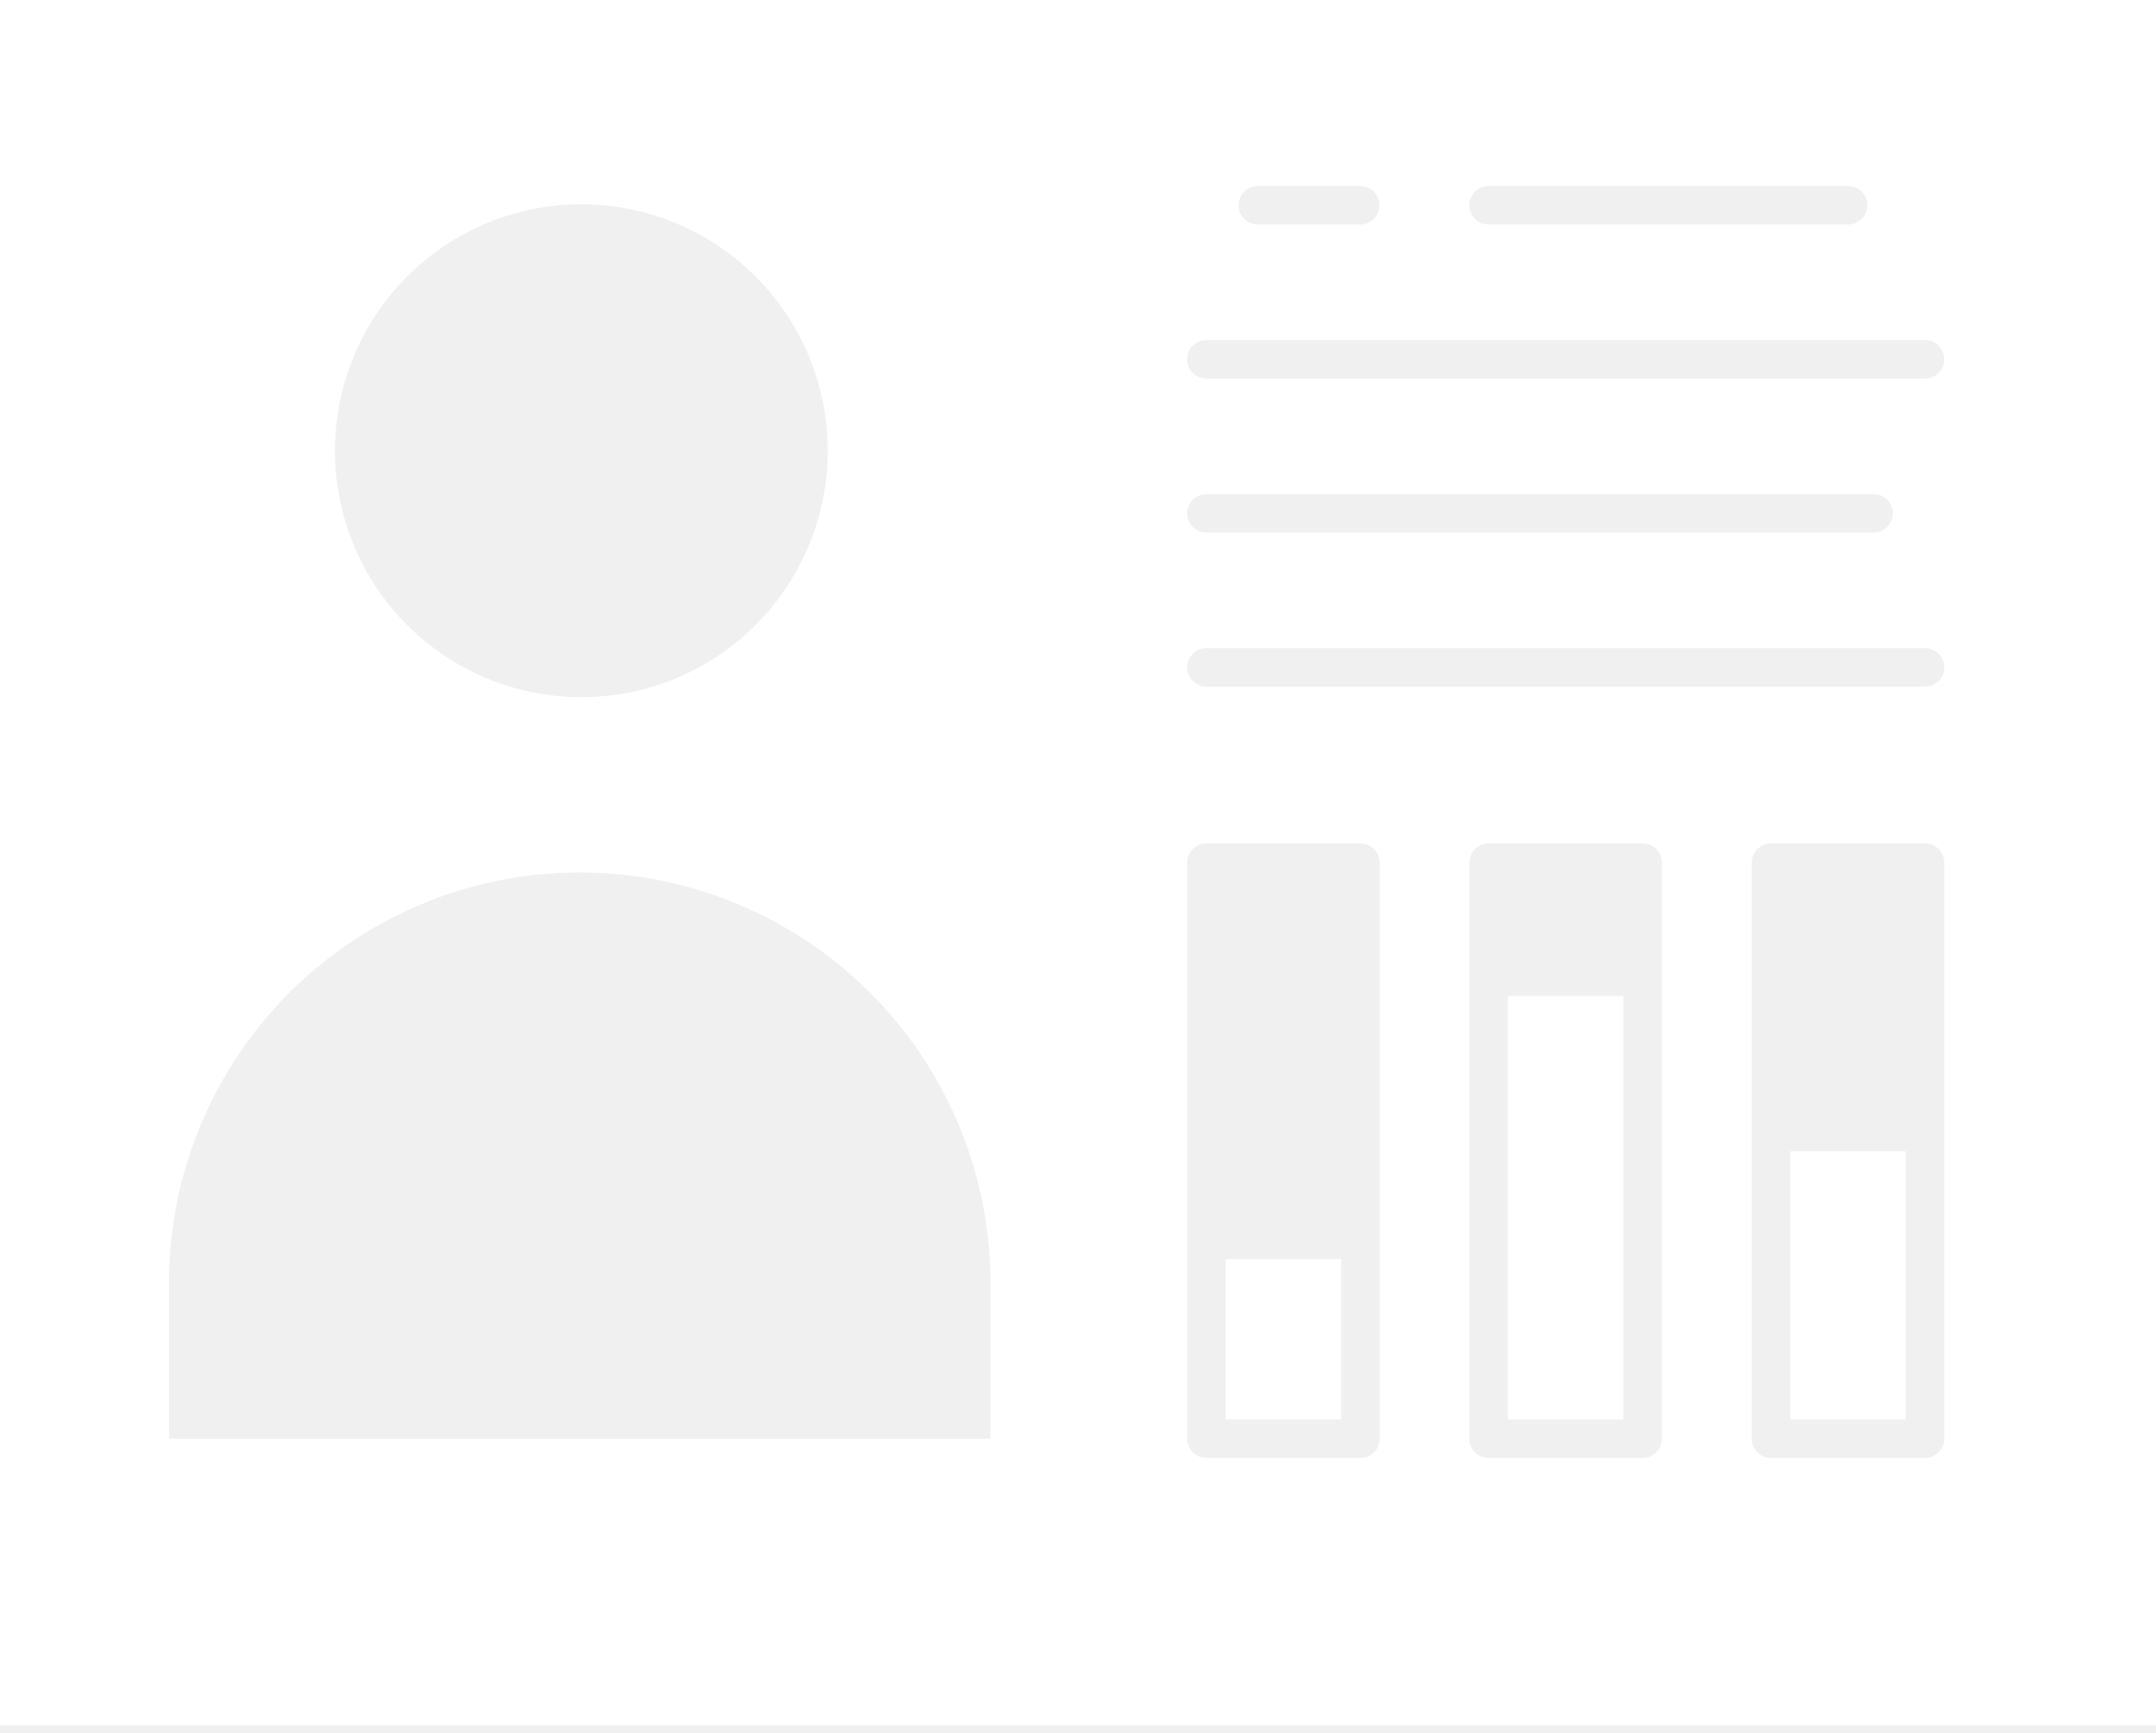
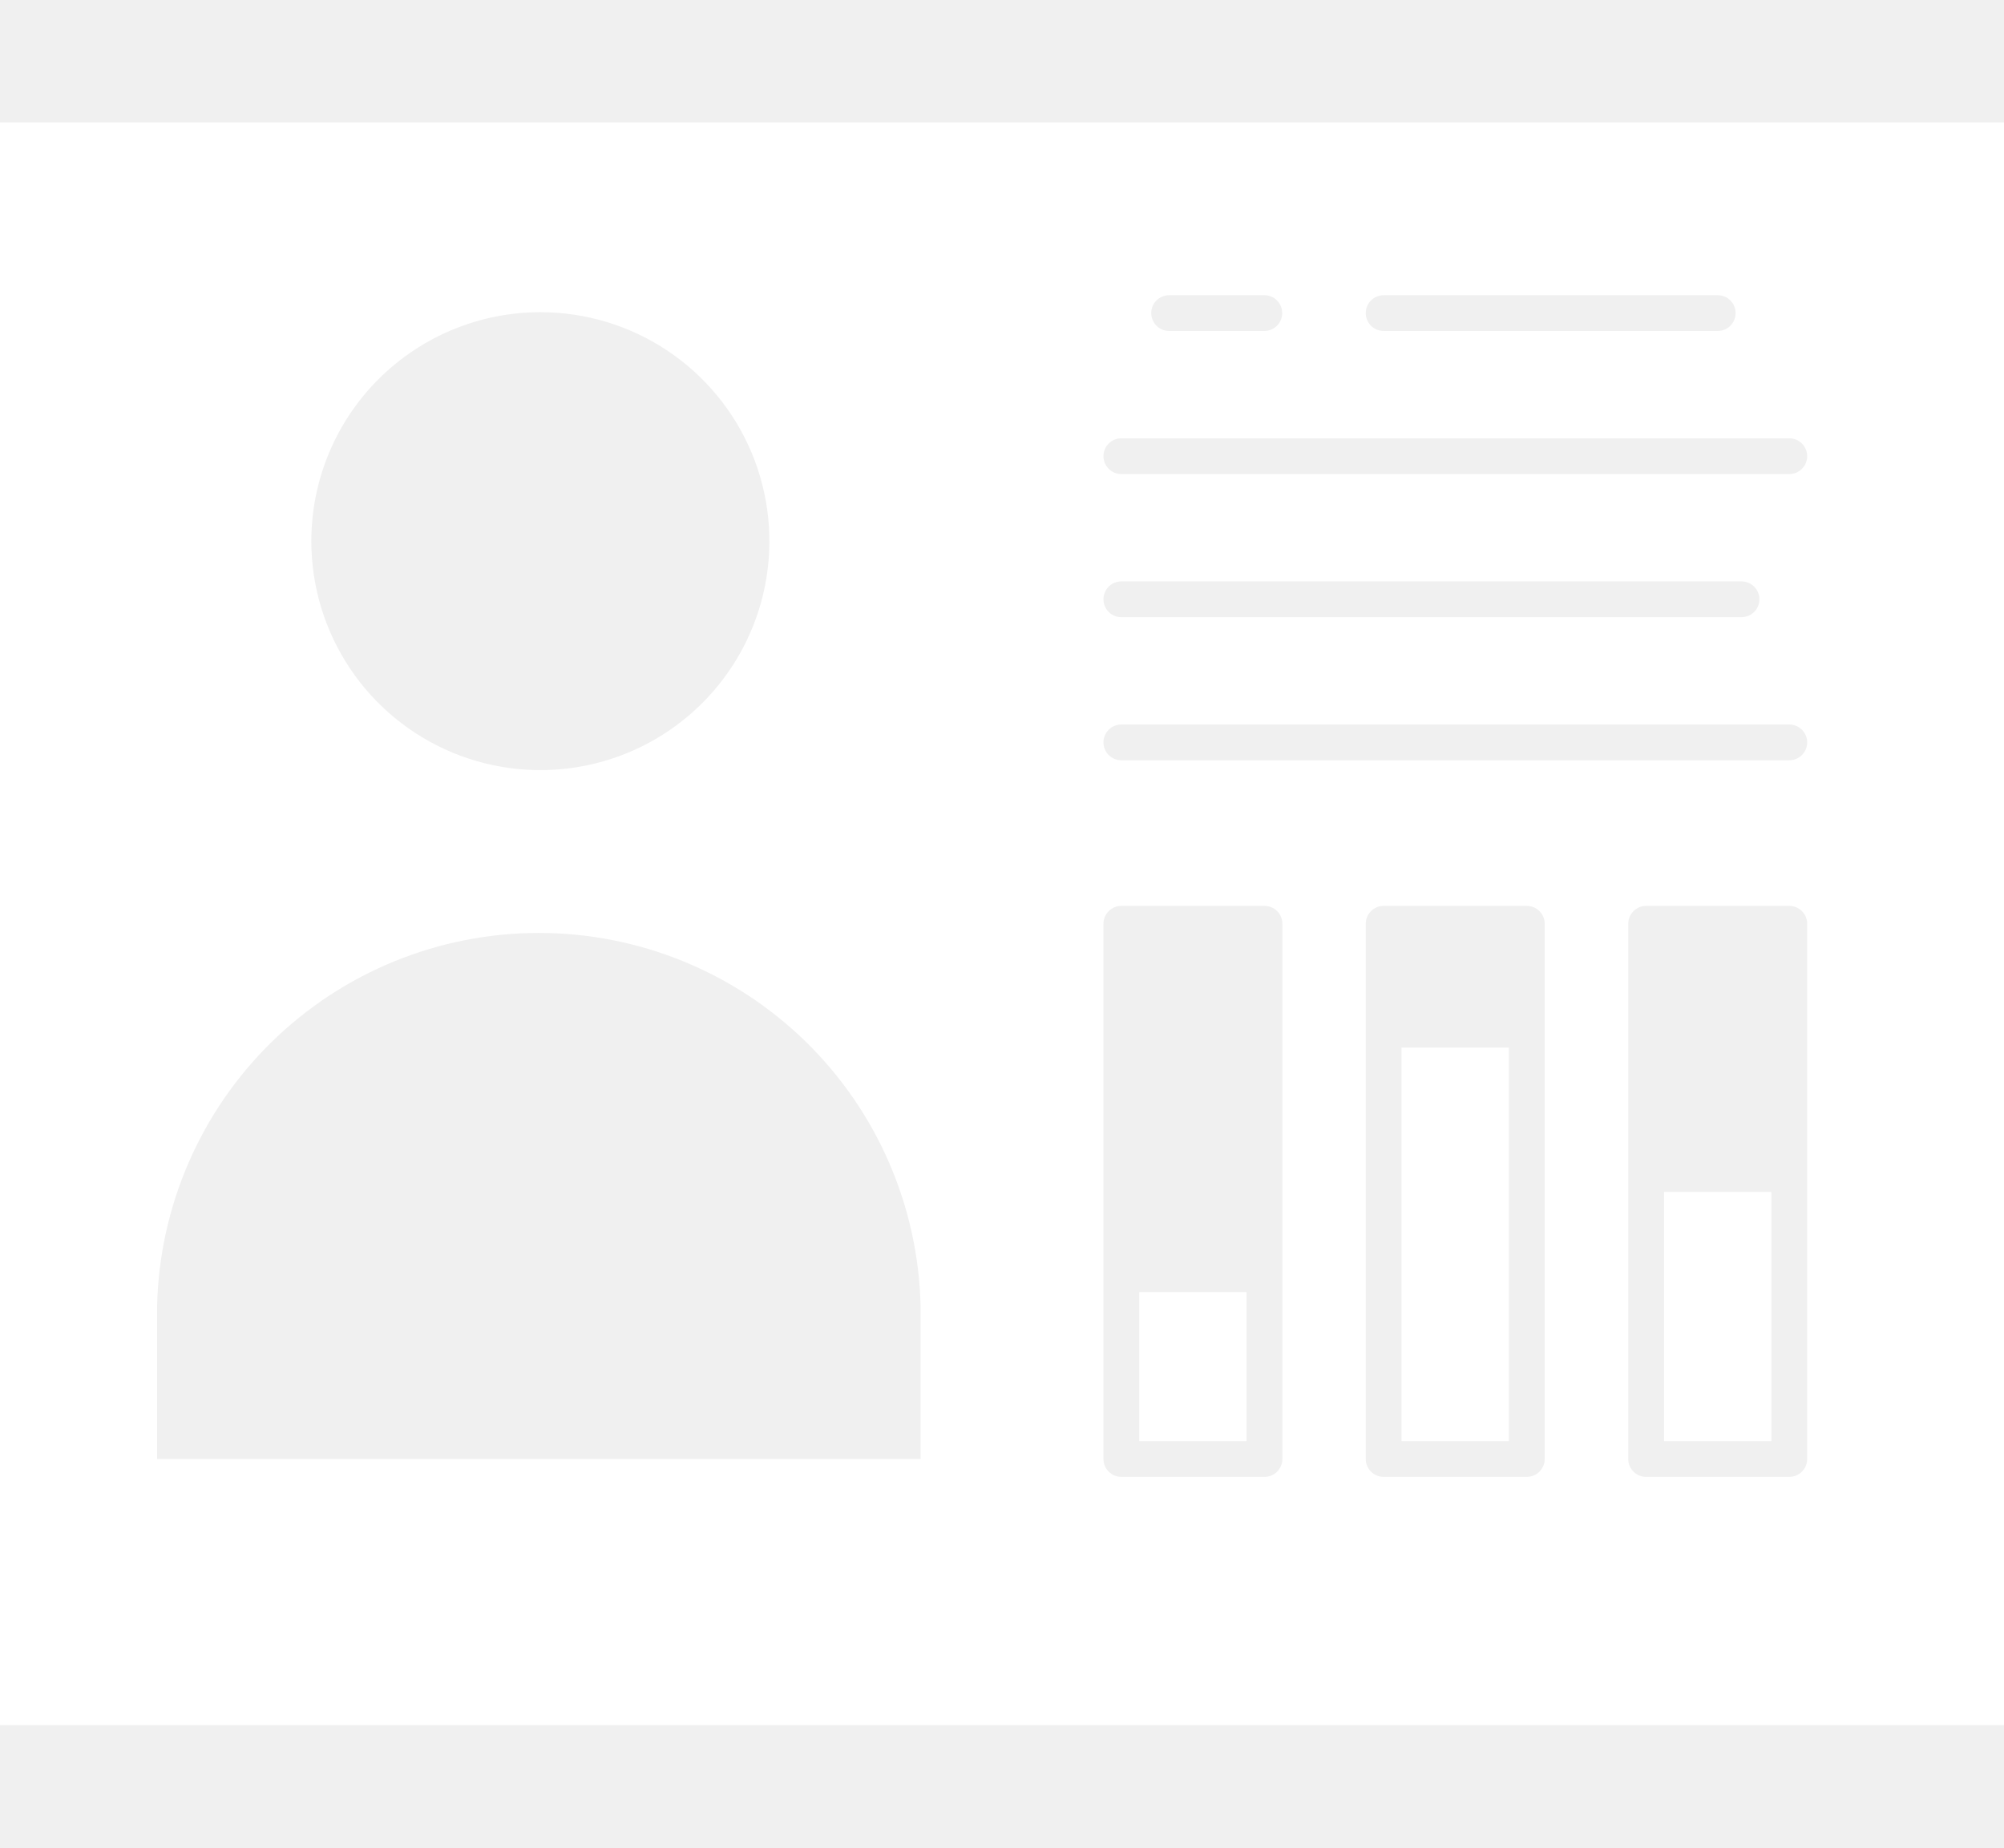
- <svg xmlns="http://www.w3.org/2000/svg" width="112" height="90" viewBox="0 0 112 90" fill="none">
-   <path d="M84.33 51.72H78.33V73.72H84.33V51.72Z" fill="white" />
-   <path d="M69.67 65.39H63.67V73.72H69.67V65.39Z" fill="white" />
-   <path d="M99 59.79H93V73.72H99V59.79Z" fill="white" />
-   <path d="M0 0V89.6H112V0H0ZM77.33 9.66H96C96.265 9.66 96.52 9.765 96.707 9.953C96.895 10.14 97 10.395 97 10.66C97 10.925 96.895 11.18 96.707 11.367C96.52 11.555 96.265 11.66 96 11.66H77.33C77.065 11.66 76.81 11.555 76.623 11.367C76.435 11.18 76.33 10.925 76.33 10.66C76.33 10.395 76.435 10.14 76.623 9.953C76.81 9.765 77.065 9.66 77.33 9.66ZM65.33 9.66H70.66C70.925 9.66 71.18 9.765 71.367 9.953C71.555 10.14 71.66 10.395 71.66 10.66C71.66 10.925 71.555 11.18 71.367 11.367C71.18 11.555 70.925 11.66 70.66 11.66H65.34C65.075 11.66 64.82 11.555 64.633 11.367C64.445 11.18 64.34 10.925 64.34 10.66C64.34 10.395 64.445 10.14 64.633 9.953C64.82 9.765 65.075 9.66 65.34 9.66H65.33ZM30.19 10.61C32.722 10.608 35.199 11.357 37.305 12.763C39.411 14.169 41.054 16.168 42.024 18.507C42.994 20.846 43.248 23.421 42.755 25.905C42.261 28.389 41.042 30.67 39.251 32.461C37.46 34.252 35.179 35.471 32.695 35.965C30.211 36.458 27.636 36.204 25.297 35.234C22.958 34.264 20.959 32.621 19.553 30.515C18.147 28.409 17.398 25.932 17.4 23.4C17.403 20.007 18.752 16.754 21.153 14.355C23.553 11.957 26.807 10.61 30.2 10.61H30.19ZM51.45 74.72H8.78V66.19C8.901 60.612 11.202 55.302 15.19 51.4C19.177 47.497 24.535 45.312 30.115 45.312C35.695 45.312 41.053 47.497 45.041 51.4C49.028 55.302 51.329 60.612 51.45 66.19V74.72ZM71.67 74.72C71.67 74.985 71.565 75.24 71.377 75.427C71.19 75.615 70.935 75.72 70.67 75.72H62.67C62.405 75.72 62.15 75.615 61.963 75.427C61.775 75.24 61.67 74.985 61.67 74.72V44.8C61.67 44.535 61.775 44.28 61.963 44.093C62.15 43.905 62.405 43.8 62.67 43.8H70.67C70.935 43.8 71.19 43.905 71.377 44.093C71.565 44.28 71.67 44.535 71.67 44.8V74.72ZM86.33 74.72C86.33 74.985 86.225 75.24 86.037 75.427C85.85 75.615 85.595 75.72 85.33 75.72H77.33C77.065 75.72 76.81 75.615 76.623 75.427C76.435 75.24 76.33 74.985 76.33 74.72V44.8C76.33 44.535 76.435 44.28 76.623 44.093C76.81 43.905 77.065 43.8 77.33 43.8H85.33C85.595 43.8 85.85 43.905 86.037 44.093C86.225 44.28 86.33 44.535 86.33 44.8V74.72ZM101 74.72C101 74.985 100.895 75.24 100.707 75.427C100.52 75.615 100.265 75.72 100 75.72H92C91.735 75.72 91.48 75.615 91.293 75.427C91.105 75.24 91 74.985 91 74.72V44.8C91 44.535 91.105 44.28 91.293 44.093C91.48 43.905 91.735 43.8 92 43.8H100C100.265 43.8 100.52 43.905 100.707 44.093C100.895 44.28 101 44.535 101 44.8V74.72ZM100 35.66H62.67C62.405 35.66 62.15 35.555 61.963 35.367C61.775 35.18 61.67 34.925 61.67 34.66C61.67 34.395 61.775 34.14 61.963 33.953C62.15 33.765 62.405 33.66 62.67 33.66H100C100.265 33.66 100.52 33.765 100.707 33.953C100.895 34.14 101 34.395 101 34.66C101 34.925 100.895 35.18 100.707 35.367C100.52 35.555 100.265 35.66 100 35.66ZM61.67 26.66C61.67 26.395 61.775 26.14 61.963 25.953C62.15 25.765 62.405 25.66 62.67 25.66H97.33C97.595 25.66 97.85 25.765 98.037 25.953C98.225 26.14 98.33 26.395 98.33 26.66C98.33 26.925 98.225 27.18 98.037 27.367C97.85 27.555 97.595 27.66 97.33 27.66H62.67C62.408 27.66 62.157 27.557 61.97 27.374C61.783 27.191 61.675 26.942 61.67 26.68V26.66ZM100 19.66H62.67C62.405 19.66 62.15 19.555 61.963 19.367C61.775 19.18 61.67 18.925 61.67 18.66C61.67 18.395 61.775 18.14 61.963 17.953C62.15 17.765 62.405 17.66 62.67 17.66H100C100.265 17.66 100.52 17.765 100.707 17.953C100.895 18.14 101 18.395 101 18.66C101 18.925 100.895 19.18 100.707 19.367C100.52 19.555 100.265 19.66 100 19.66Z" fill="white" />
+ <svg xmlns="http://www.w3.org/2000/svg" width="100%" height="100%" viewBox="0 0 257 237" version="1.1" xml:space="preserve" style="fill-rule:evenodd;clip-rule:evenodd;stroke-linejoin:round;stroke-miterlimit:2;">
+   <g transform="matrix(1,0,0,1,-14.4678,-15.6003)">
+     <g transform="matrix(2.29464,0,0,2.29464,14.4678,31.3003)">
+       <rect x="78.33" y="51.72" width="6" height="22" style="fill:white;fill-rule:nonzero;" />
+     </g>
+     <g transform="matrix(2.29464,0,0,2.29464,14.4678,31.3003)">
+       <rect x="63.67" y="65.39" width="6" height="8.33" style="fill:white;fill-rule:nonzero;" />
+     </g>
+     <g transform="matrix(2.29464,0,0,2.29464,14.4678,31.3003)">
+       <rect x="93" y="59.79" width="6" height="13.93" style="fill:white;fill-rule:nonzero;" />
+     </g>
+     <g transform="matrix(2.29464,0,0,2.29464,14.4678,31.3003)">
+       <path d="M0,0L0,89.6L112,89.6L112,0L0,0ZM77.33,9.66L96,9.66C96.265,9.66 96.52,9.765 96.707,9.953C96.895,10.14 97,10.395 97,10.66C97,10.925 96.895,11.18 96.707,11.367C96.52,11.555 96.265,11.66 96,11.66L77.33,11.66C77.065,11.66 76.81,11.555 76.623,11.367C76.435,11.18 76.33,10.925 76.33,10.66C76.33,10.395 76.435,10.14 76.623,9.953C76.81,9.765 77.065,9.66 77.33,9.66ZM65.33,9.66L70.66,9.66C70.925,9.66 71.18,9.765 71.367,9.953C71.555,10.14 71.66,10.395 71.66,10.66C71.66,10.925 71.555,11.18 71.367,11.367C71.18,11.555 70.925,11.66 70.66,11.66L65.34,11.66C65.075,11.66 64.82,11.555 64.633,11.367C64.445,11.18 64.34,10.925 64.34,10.66C64.34,10.395 64.445,10.14 64.633,9.953C64.82,9.765 65.075,9.66 65.34,9.66L65.33,9.66ZM30.19,10.61C32.722,10.608 35.199,11.357 37.305,12.763C39.411,14.169 41.054,16.168 42.024,18.507C42.994,20.846 43.248,23.421 42.755,25.905C42.261,28.389 41.042,30.67 39.251,32.461C37.46,34.252 35.179,35.471 32.695,35.965C30.211,36.458 27.636,36.204 25.297,35.234C22.958,34.264 20.959,32.621 19.553,30.515C18.147,28.409 17.398,25.932 17.4,23.4C17.403,20.007 18.752,16.754 21.153,14.355C23.553,11.957 26.807,10.61 30.2,10.61L30.19,10.61ZM51.45,74.72L8.78,74.72L8.78,66.19C8.901,60.612 11.202,55.302 15.19,51.4C19.177,47.497 24.535,45.312 30.115,45.312C35.695,45.312 41.053,47.497 45.041,51.4C49.028,55.302 51.329,60.612 51.45,66.19L51.45,74.72ZM71.67,74.72C71.67,74.985 71.565,75.24 71.377,75.427C71.19,75.615 70.935,75.72 70.67,75.72L62.67,75.72C62.405,75.72 62.15,75.615 61.963,75.427C61.775,75.24 61.67,74.985 61.67,74.72L61.67,44.8C61.67,44.535 61.775,44.28 61.963,44.093C62.15,43.905 62.405,43.8 62.67,43.8L70.67,43.8C70.935,43.8 71.19,43.905 71.377,44.093C71.565,44.28 71.67,44.535 71.67,44.8L71.67,74.72ZM86.33,74.72C86.33,74.985 86.225,75.24 86.037,75.427C85.85,75.615 85.595,75.72 85.33,75.72L77.33,75.72C77.065,75.72 76.81,75.615 76.623,75.427C76.435,75.24 76.33,74.985 76.33,74.72L76.33,44.8C76.33,44.535 76.435,44.28 76.623,44.093C76.81,43.905 77.065,43.8 77.33,43.8L85.33,43.8C85.595,43.8 85.85,43.905 86.037,44.093C86.225,44.28 86.33,44.535 86.33,44.8L86.33,74.72ZM101,74.72C101,74.985 100.895,75.24 100.707,75.427C100.52,75.615 100.265,75.72 100,75.72L92,75.72C91.735,75.72 91.48,75.615 91.293,75.427C91.105,75.24 91,74.985 91,74.72L91,44.8C91,44.535 91.105,44.28 91.293,44.093C91.48,43.905 91.735,43.8 92,43.8L100,43.8C100.265,43.8 100.52,43.905 100.707,44.093C100.895,44.28 101,44.535 101,44.8L101,74.72ZM100,35.66L62.67,35.66C62.405,35.66 62.15,35.555 61.963,35.367C61.775,35.18 61.67,34.925 61.67,34.66C61.67,34.395 61.775,34.14 61.963,33.953C62.15,33.765 62.405,33.66 62.67,33.66L100,33.66C100.265,33.66 100.52,33.765 100.707,33.953C100.895,34.14 101,34.395 101,34.66C101,34.925 100.895,35.18 100.707,35.367C100.52,35.555 100.265,35.66 100,35.66ZM61.67,26.66C61.67,26.395 61.775,26.14 61.963,25.953C62.15,25.765 62.405,25.66 62.67,25.66L97.33,25.66C97.595,25.66 97.85,25.765 98.037,25.953C98.225,26.14 98.33,26.395 98.33,26.66C98.33,26.925 98.225,27.18 98.037,27.367C97.85,27.555 97.595,27.66 97.33,27.66L62.67,27.66C62.408,27.66 62.157,27.557 61.97,27.374C61.783,27.191 61.675,26.942 61.67,26.68L61.67,26.66ZM100,19.66L62.67,19.66C62.405,19.66 62.15,19.555 61.963,19.367C61.775,19.18 61.67,18.925 61.67,18.66C61.67,18.395 61.775,18.14 61.963,17.953C62.15,17.765 62.405,17.66 62.67,17.66L100,17.66C100.265,17.66 100.52,17.765 100.707,17.953C100.895,18.14 101,18.395 101,18.66C101,18.925 100.895,19.18 100.707,19.367C100.52,19.555 100.265,19.66 100,19.66Z" style="fill:white;fill-rule:nonzero;" />
+     </g>
+   </g>
</svg>
